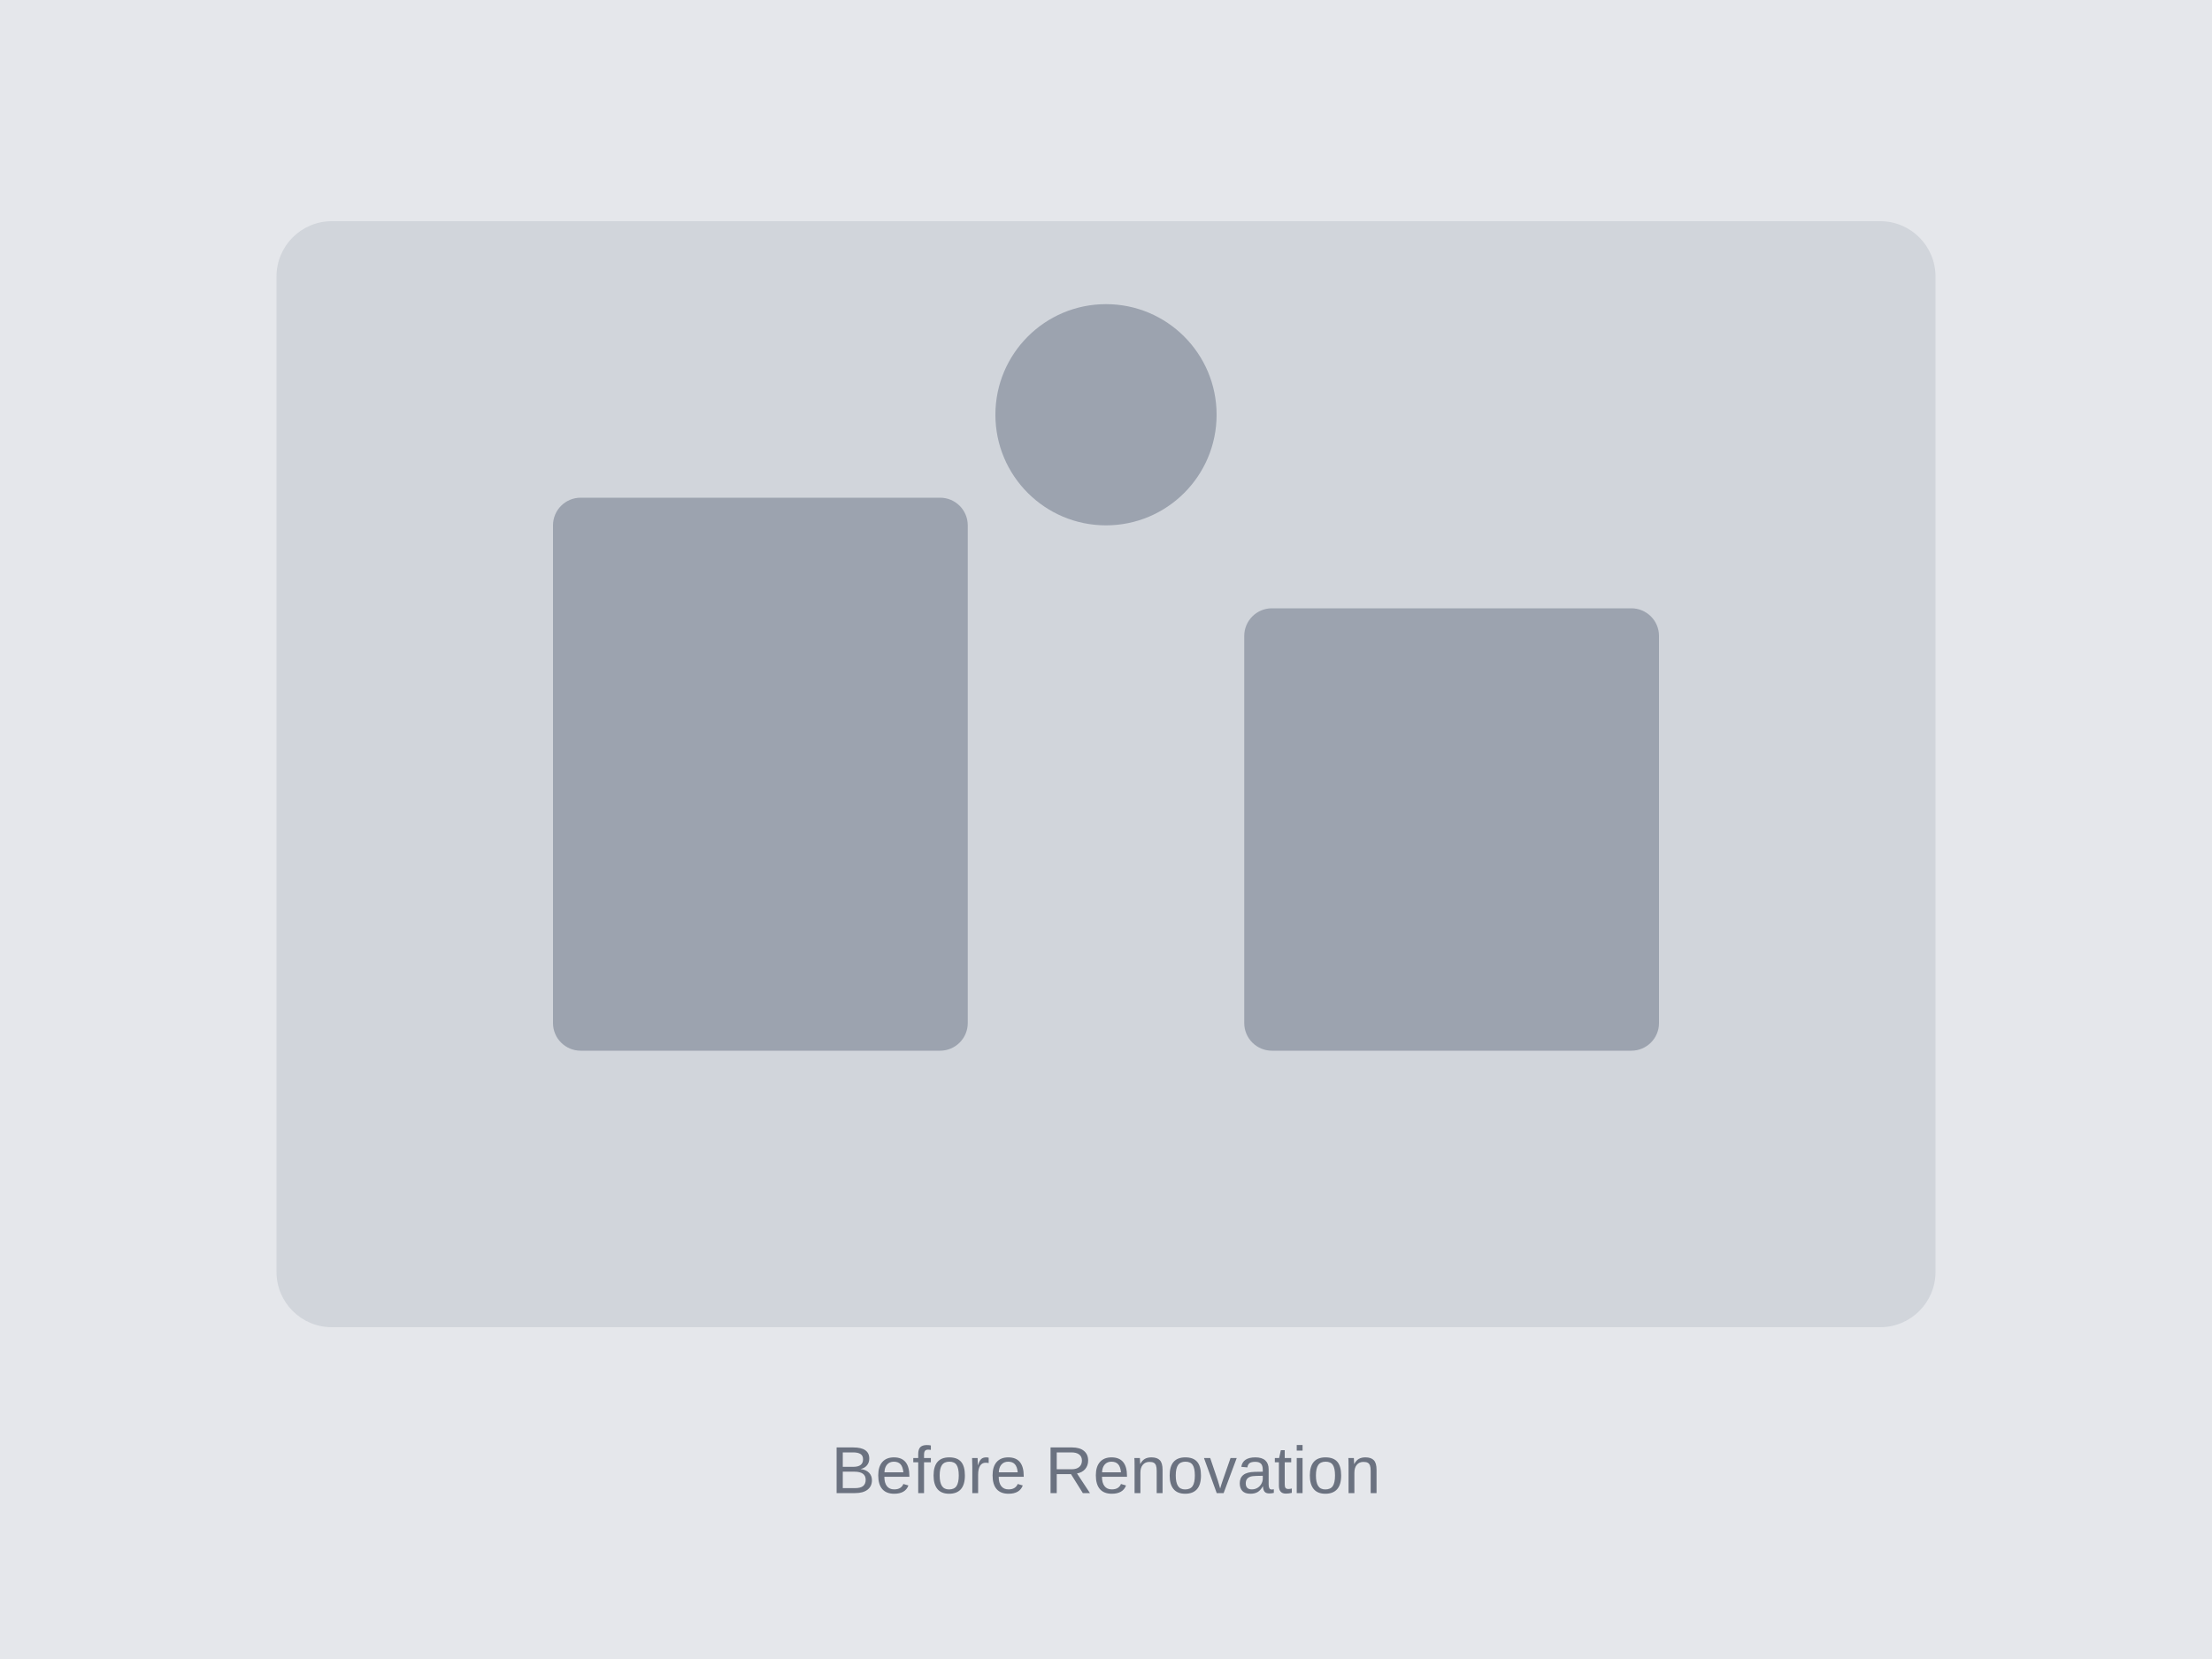
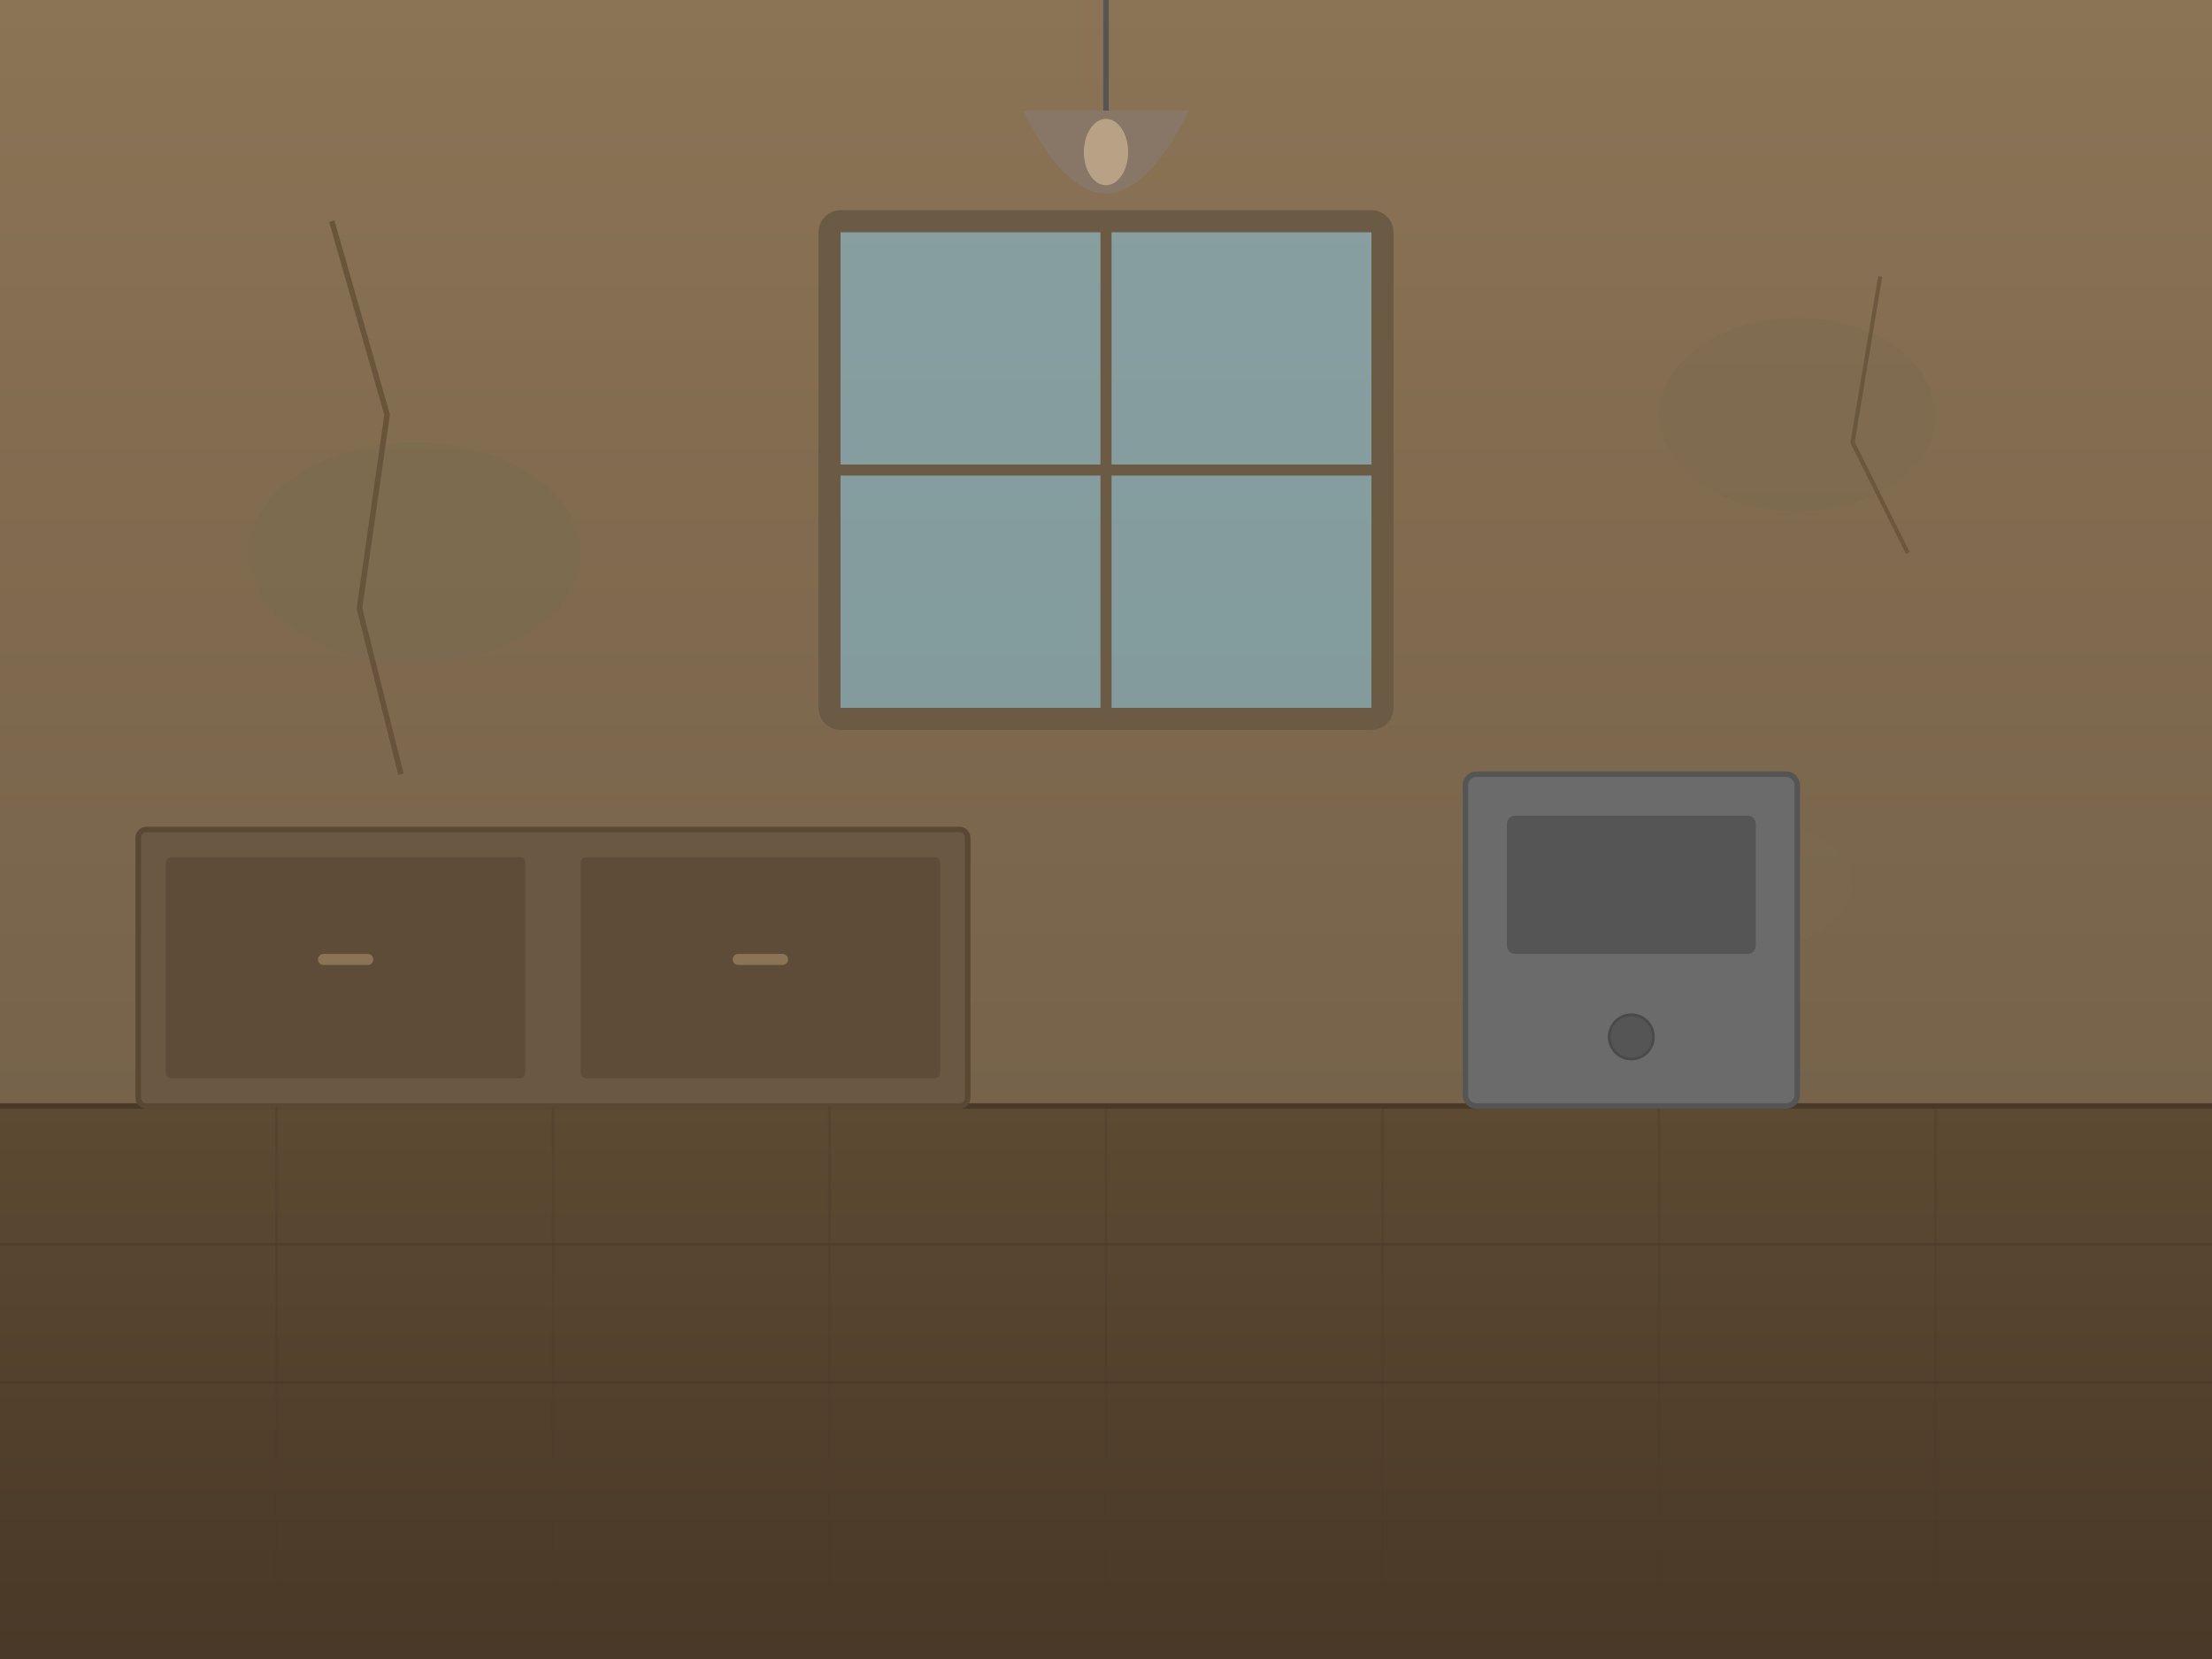
<svg xmlns="http://www.w3.org/2000/svg" width="800" height="600" viewBox="0 0 800 600">
-   <rect width="800" height="600" fill="#e5e7eb" />
-   <rect x="100" y="80" width="600" height="400" rx="20" fill="#d1d5db" />
-   <rect x="200" y="180" width="150" height="200" rx="10" fill="#9ca3af" />
-   <rect x="450" y="220" width="150" height="160" rx="10" fill="#9ca3af" />
-   <circle cx="400" cy="150" r="40" fill="#9ca3af" />
-   <text x="400" y="540" text-anchor="middle" font-family="Arial" font-size="24" fill="#6b7280">Before Renovation</text>
+   <defs>
+     <linearGradient id="wall" x1="0" y1="0" x2="0" y2="1">
+       <stop offset="0%" stop-color="#8B7355" />
+       <stop offset="100%" stop-color="#6B5B45" />
+     </linearGradient>
+     <linearGradient id="floor" x1="0" y1="0" x2="0" y2="1">
+       <stop offset="0%" stop-color="#5C4A32" />
+       <stop offset="100%" stop-color="#4A3828" />
+     </linearGradient>
+   </defs>
+   <rect width="800" height="600" fill="url(#wall)" />
+   <rect y="400" width="800" height="200" fill="url(#floor)" />
+   <line x1="0" y1="400" x2="800" y2="400" stroke="#4A3828" stroke-width="2" />
+   <rect x="300" y="80" width="200" height="180" rx="4" fill="#87CEEB" opacity="0.5" />
+   <rect x="300" y="80" width="200" height="180" rx="4" fill="none" stroke="#6B5B45" stroke-width="8" />
+   <line x1="400" y1="80" x2="400" y2="260" stroke="#6B5B45" stroke-width="4" />
+   <line x1="300" y1="170" x2="500" y2="170" stroke="#6B5B45" stroke-width="4" />
+   <ellipse cx="150" cy="200" rx="60" ry="40" fill="#7A6A4F" opacity="0.6" />
+   <ellipse cx="650" cy="150" rx="50" ry="35" fill="#7A6A4F" opacity="0.5" />
+   <ellipse cx="600" cy="320" rx="70" ry="30" fill="#7A6A4F" opacity="0.4" />
+   <path d="M120 80 L140 150 L130 220 L145 280" fill="none" stroke="#5C4A32" stroke-width="2" opacity="0.7" />
+   <path d="M680 100 L670 160 L690 200" fill="none" stroke="#5C4A32" stroke-width="1.5" opacity="0.6" />
+   <rect x="50" y="300" width="300" height="100" rx="3" fill="#6B5843" />
+   <rect x="50" y="300" width="300" height="100" rx="3" fill="none" stroke="#5A4835" stroke-width="2" />
+   <rect x="60" y="310" width="130" height="80" rx="2" fill="#5E4C38" />
+   <rect x="210" y="310" width="130" height="80" rx="2" fill="#5E4C38" />
+   <rect x="115" y="345" width="20" height="4" rx="2" fill="#8B7355" />
+   <rect x="265" y="345" width="20" height="4" rx="2" fill="#8B7355" />
+   <line x1="400" y1="0" x2="400" y2="40" stroke="#555" stroke-width="2" />
+   <path d="M370 40 Q385 70 400 70 Q415 70 430 40 Z" fill="#887766" />
+   <ellipse cx="400" cy="55" rx="8" ry="12" fill="#FFE4B5" opacity="0.4" />
+   <line x1="0" y1="450" x2="800" y2="450" stroke="#4A3828" stroke-width="1" opacity="0.5" />
+   <line x1="0" y1="500" x2="800" y2="500" stroke="#4A3828" stroke-width="1" opacity="0.5" />
+   <line x1="0" y1="550" x2="800" y2="550" stroke="#4A3828" stroke-width="1" opacity="0.5" />
+   <line x1="100" y1="400" x2="100" y2="600" stroke="#4A3828" stroke-width="1" opacity="0.3" />
+   <line x1="200" y1="400" x2="200" y2="600" stroke="#4A3828" stroke-width="1" opacity="0.3" />
+   <line x1="300" y1="400" x2="300" y2="600" stroke="#4A3828" stroke-width="1" opacity="0.3" />
+   <line x1="400" y1="400" x2="400" y2="600" stroke="#4A3828" stroke-width="1" opacity="0.3" />
+   <line x1="500" y1="400" x2="500" y2="600" stroke="#4A3828" stroke-width="1" opacity="0.3" />
+   <line x1="600" y1="400" x2="600" y2="600" stroke="#4A3828" stroke-width="1" opacity="0.3" />
+   <line x1="700" y1="400" x2="700" y2="600" stroke="#4A3828" stroke-width="1" opacity="0.3" />
+   <rect x="530" y="280" width="120" height="120" rx="4" fill="#6B6B6B" />
+   <rect x="530" y="280" width="120" height="120" rx="4" fill="none" stroke="#555" stroke-width="2" />
+   <rect x="545" y="295" width="90" height="50" rx="3" fill="#555" />
+   <circle cx="590" cy="375" r="8" fill="#555" stroke="#4A4A4A" stroke-width="1" />
</svg>
